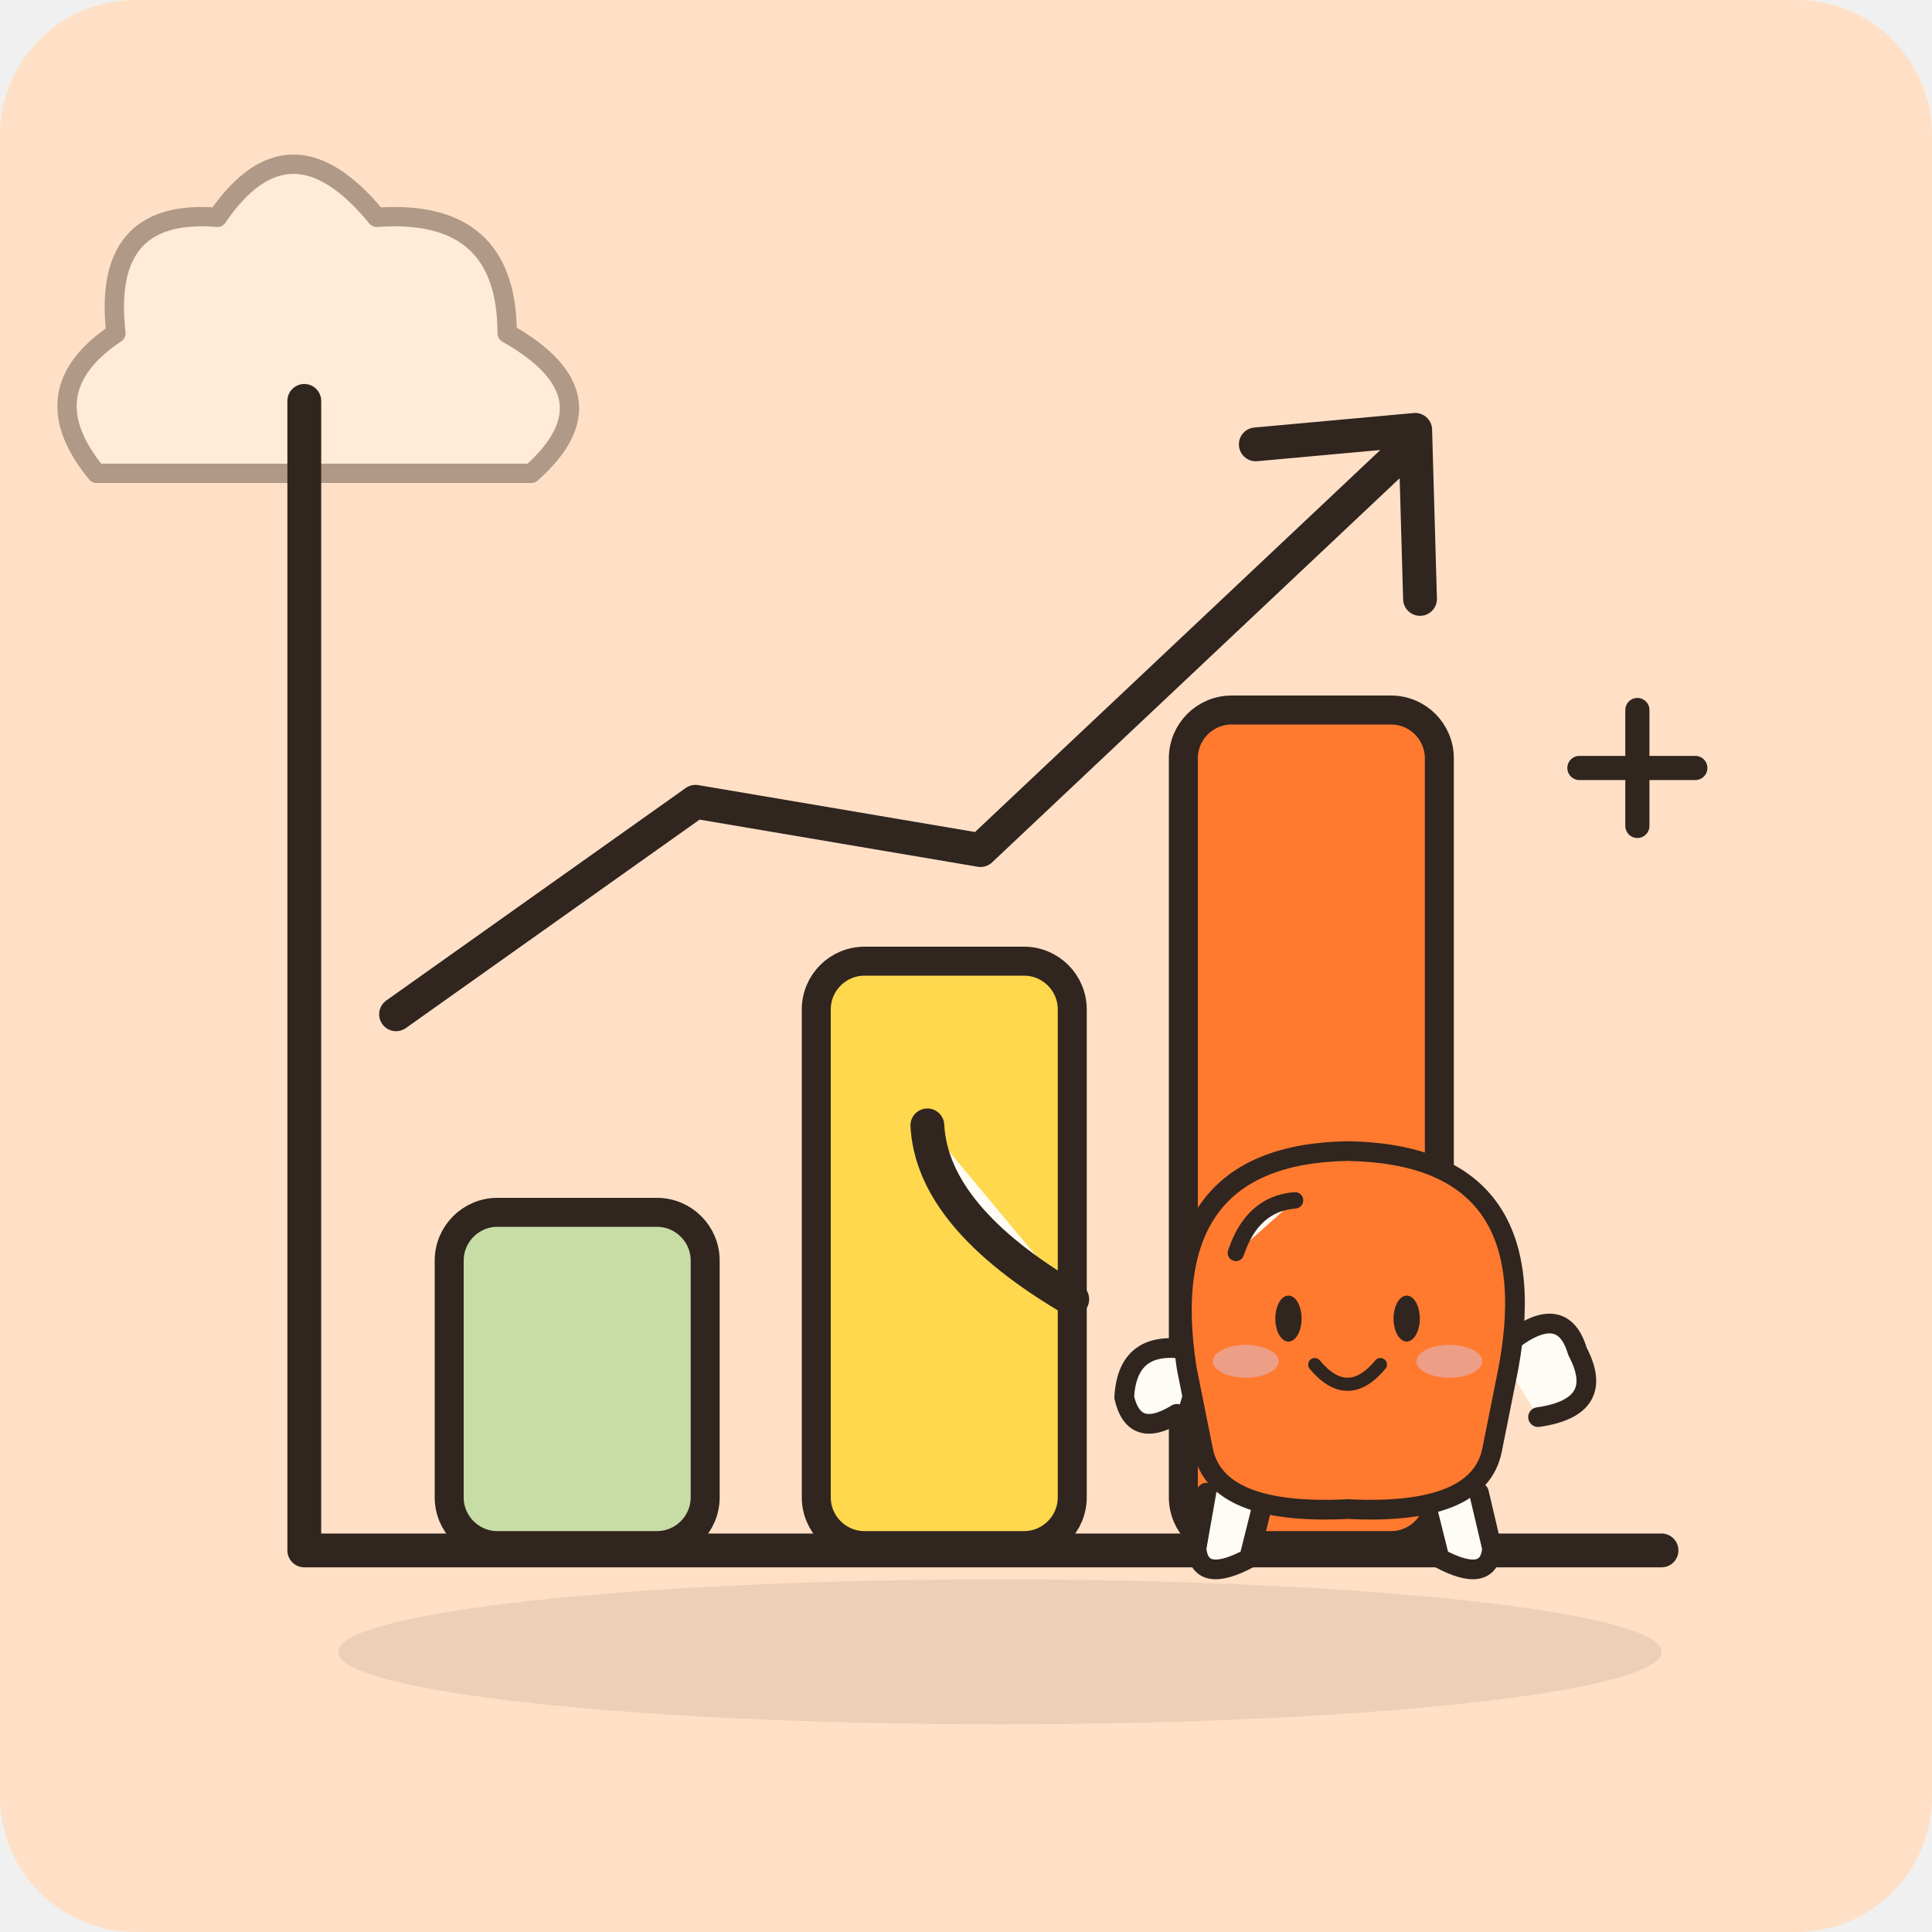
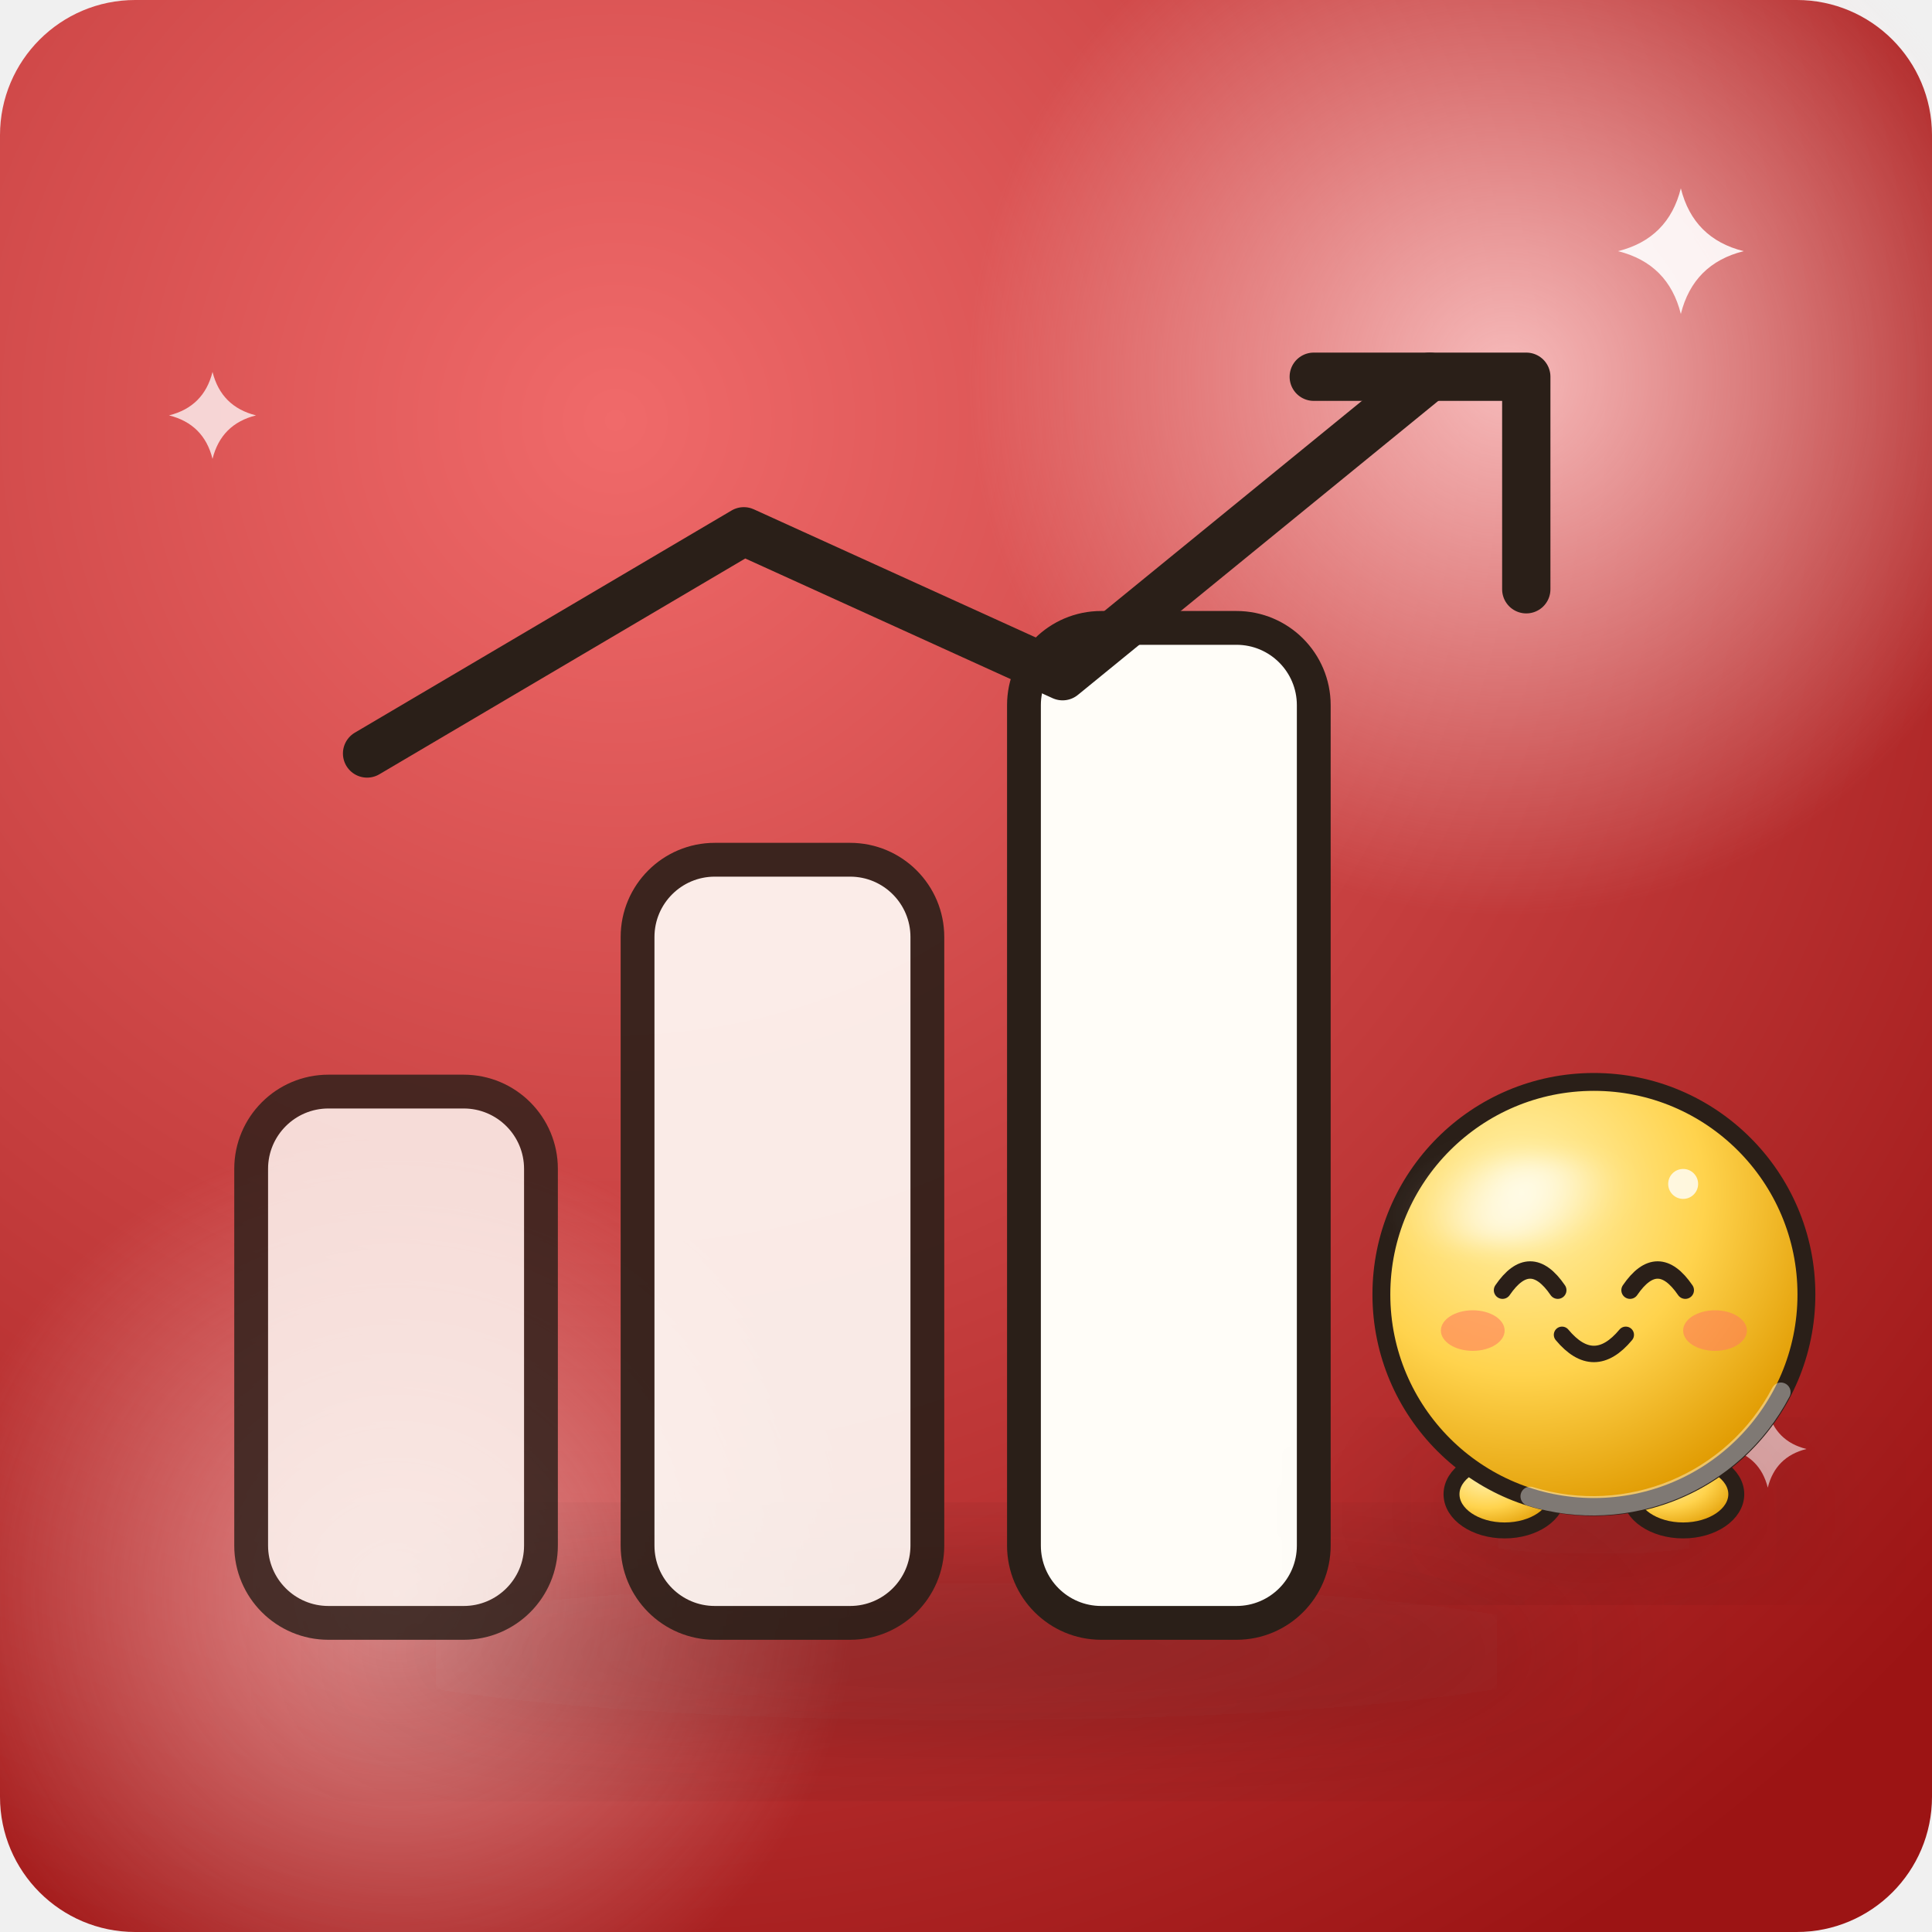
- <svg xmlns="http://www.w3.org/2000/svg" viewBox="0 0 400 400" role="img" aria-labelledby="title">
+ <svg xmlns="http://www.w3.org/2000/svg" viewBox="0 0 400 400" role="img" aria-labelledby="tK">
+   <defs>
+     <radialGradient id="bgK" cx="32%" cy="22%" r="92%">
+       <stop offset="0" stop-color="#f06a6a" />
+       <stop offset="1" stop-color="#9c1414" />
+     </radialGradient>
+     <radialGradient id="glowK" cx="50%" cy="50%" r="50%">
+       <stop offset="0" stop-color="#ffd0d0" stop-opacity=".85" />
+       <stop offset="1" stop-color="#ffd0d0" stop-opacity="0" />
+     </radialGradient>
+     <filter id="softK" x="-60%" y="-60%" width="220%" height="220%">
+       <feGaussianBlur stdDeviation="16" />
+     </filter>
+     <filter id="tinyK" x="-60%" y="-60%" width="220%" height="220%">
+       <feGaussianBlur stdDeviation="5" />
+     </filter>
+     <linearGradient id="sheenK" x1="0" y1="0" x2=".2" y2="1">
+       <stop offset="0" stop-color="#fff" stop-opacity=".58" />
+       <stop offset=".55" stop-color="#fff" stop-opacity="0" />
+     </linearGradient>
+     <radialGradient id="o0" cx="33%" cy="26%" r="78%">
+       <stop offset="0" stop-color="#fff2b0" />
+       <stop offset=".55" stop-color="#ffd34d" />
+       <stop offset="1" stop-color="#e09a00" />
+     </radialGradient>
+   </defs>
+   <rect width="400" height="400" rx="28" fill="url(#bgK)" />
+   <circle cx="312" cy="78" r="112" fill="url(#glowK)" />
+   <circle cx="82" cy="330" r="96" fill="url(#glowK)" opacity=".7" />
+   <path d="M348 39Q350.6 49.4 361 52Q350.6 54.6 348 65Q345.4 54.6 335 52Q345.4 49.4 348 39Z" fill="#fff" opacity="0.9" />
+   <path d="M44 77Q45.8 84.2 53 86Q45.8 87.8 44 95Q42.2 87.8 35 86Q42.2 84.2 44 77Z" fill="#fff" opacity="0.75" />
+   <path d="M366 292Q367.6 298.4 374 300Q367.6 301.6 366 308Q364.4 301.6 358 300Q364.4 298.4 366 292Z" fill="#fff" opacity="0.6" />
  <g stroke-linejoin="round" stroke-linecap="round">
-     <rect width="400" height="400" rx="28" fill="#FFE0C6" />
-     <ellipse cx="207" cy="342" rx="137" ry="15" fill="#30251F" opacity=".09" />
-     <g opacity=".38">
-       <path d="M20 98 Q6 81 24 69 Q21 43 45 45 Q60 23 78 45 Q105 43 105 69 Q128 82 110 98Z" fill="#FFFCF5" stroke="#30251F" stroke-width="4" stroke-linecap="round" stroke-linejoin="round" />
-     </g>
-     <path d="M63 83V321H344" fill="none" stroke="#30251F" stroke-width="7" stroke-linecap="round" stroke-linejoin="round" />
-     <rect x="93" y="251" width="53" height="69" rx="10" fill="#C8DDA5" stroke="#30251F" stroke-width="6" />
-     <rect x="169" y="199" width="53" height="121" rx="10" fill="#FFD84D" stroke="#30251F" stroke-width="6" />
-     <rect x="245" y="147" width="53" height="173" rx="10" fill="#FF7A2F" stroke="#30251F" stroke-width="6" />
-     <path d="M82 210L144 166L203 176L290 94 M260 92L293 89L294 124" fill="none" stroke="#30251F" stroke-width="7" stroke-linecap="round" stroke-linejoin="round" />
-     <g transform="translate(279 273) scale(0.68)">
-       <path d="M-25 53 L-30 73 Q-45 81 -46 70 L-43 53" fill="#FFFCF5" stroke="#30251F" stroke-width="6" stroke-linecap="round" stroke-linejoin="round" />
-       <path d="M23 53 L28 73 Q43 81 44 70 L40 53" fill="#FFFCF5" stroke="#30251F" stroke-width="6" stroke-linecap="round" stroke-linejoin="round" />
-       <path d="M-46 10 Q-67 5 -68 24 Q-65 37 -52 29" fill="#FFFCF5" stroke="#30251F" stroke-width="6" stroke-linecap="round" stroke-linejoin="round" />
-       <path d="M46 10 Q65 -7 70 10 Q79 27 58 30" fill="#FFFCF5" stroke="#30251F" stroke-width="6" stroke-linecap="round" stroke-linejoin="round" />
-       <path d="M-49 15 Q-59 -50 0 -51 Q61 -50 49 15 L44 40 Q40 60 0 58 Q-40 60 -44 40 Z" fill="#FF7A2F" stroke="#30251F" stroke-width="6" stroke-linecap="round" stroke-linejoin="round" />
-       <path d="M-34 -20 Q-29 -35 -16 -36" fill="#FFFCF5" stroke="#30251F" stroke-width="5" stroke-linecap="round" stroke-linejoin="round" />
-       <g transform="translate(0 0) scale(1)">
-         <ellipse cx="-18" cy="0" rx="4" ry="7" fill="#30251F" />
-         <ellipse cx="18" cy="0" rx="4" ry="7" fill="#30251F" />
-         <ellipse cx="-31" cy="13" rx="10" ry="5" fill="#ED9E87" />
-         <ellipse cx="31" cy="13" rx="10" ry="5" fill="#ED9E87" />
-         <path d="M-10 14 Q0 26 10 14" fill="none" stroke="#30251F" stroke-width="4" stroke-linecap="round" stroke-linejoin="round" />
-       </g>
-     </g>
-     <path d="M222 269Q193 252 192 233" fill="#FFFCF5" stroke="#30251F" stroke-width="7" stroke-linecap="round" stroke-linejoin="round" />
-     <path d="M339 147V171 M327 159H351" fill="none" stroke="#30251F" stroke-width="5" stroke-linecap="round" stroke-linejoin="round" />
+     <ellipse cx="200" cy="342" rx="130" ry="14" fill="#1b1008" opacity="0.3" filter="url(#softK)" />
+     <rect x="52" y="226" width="60" height="110" rx="16" fill="#fffdf8" opacity=".82" stroke="#2a1f18" stroke-width="7" />
+     <rect x="132" y="178" width="60" height="158" rx="16" fill="#fffdf8" opacity=".9" stroke="#2a1f18" stroke-width="7" />
+     <rect x="212" y="130" width="60" height="206" rx="16" fill="#fffdf8" stroke="#2a1f18" stroke-width="7" />
+     <path d="M76 156l78-46 66 30 76-62" fill="none" stroke="#2a1f18" stroke-width="10" />
+     <path d="M272 78h44v44" fill="none" stroke="#2a1f18" stroke-width="10" />
+     <ellipse cx="330" cy="312.88" rx="37.84" ry="8.8" fill="#1b1008" opacity="0.34" filter="url(#softK)" />
+     <ellipse cx="311.52" cy="309.36" rx="11.0" ry="7.5" fill="url(#o0)" stroke="#2a1f18" stroke-width="3.3" />
+     <ellipse cx="348.48" cy="309.36" rx="11.0" ry="7.5" fill="url(#o0)" stroke="#2a1f18" stroke-width="3.3" />
+     <circle cx="330" cy="268" r="44" fill="url(#o0)" stroke="#2a1f18" stroke-width="3.7" />
+     <path d="M368.72 288.24A44 44 0 0 1 316.8 309.8" fill="none" stroke="#fff" stroke-opacity=".4" stroke-width="4.0" stroke-linecap="round" />
+     <ellipse cx="314.16" cy="248.64" rx="13.2" ry="8.4" fill="#fff" opacity=".72" transform="rotate(-26 314.16 248.64)" filter="url(#tinyK)" />
+     <circle cx="348.48" cy="245.12" r="3.1" fill="#fff" opacity=".8" />
+     <path d="M311.08 267.12q5.72 -8.36 11.44 0" fill="none" stroke="#2a1f18" stroke-width="3.6" stroke-linecap="round" />
+     <path d="M337.48 267.12q5.72 -8.36 11.44 0" fill="none" stroke="#2a1f18" stroke-width="3.6" stroke-linecap="round" />
+     <path d="M323.4 276.36q6.6 7.92 13.2 0" fill="none" stroke="#2a1f18" stroke-width="3.4" stroke-linecap="round" />
+     <ellipse cx="304.92" cy="275.48" rx="6.6" ry="4.2" fill="#ff7d5c" opacity=".6" />
+     <ellipse cx="355.08" cy="275.48" rx="6.6" ry="4.2" fill="#ff7d5c" opacity=".6" />
  </g>
</svg>
